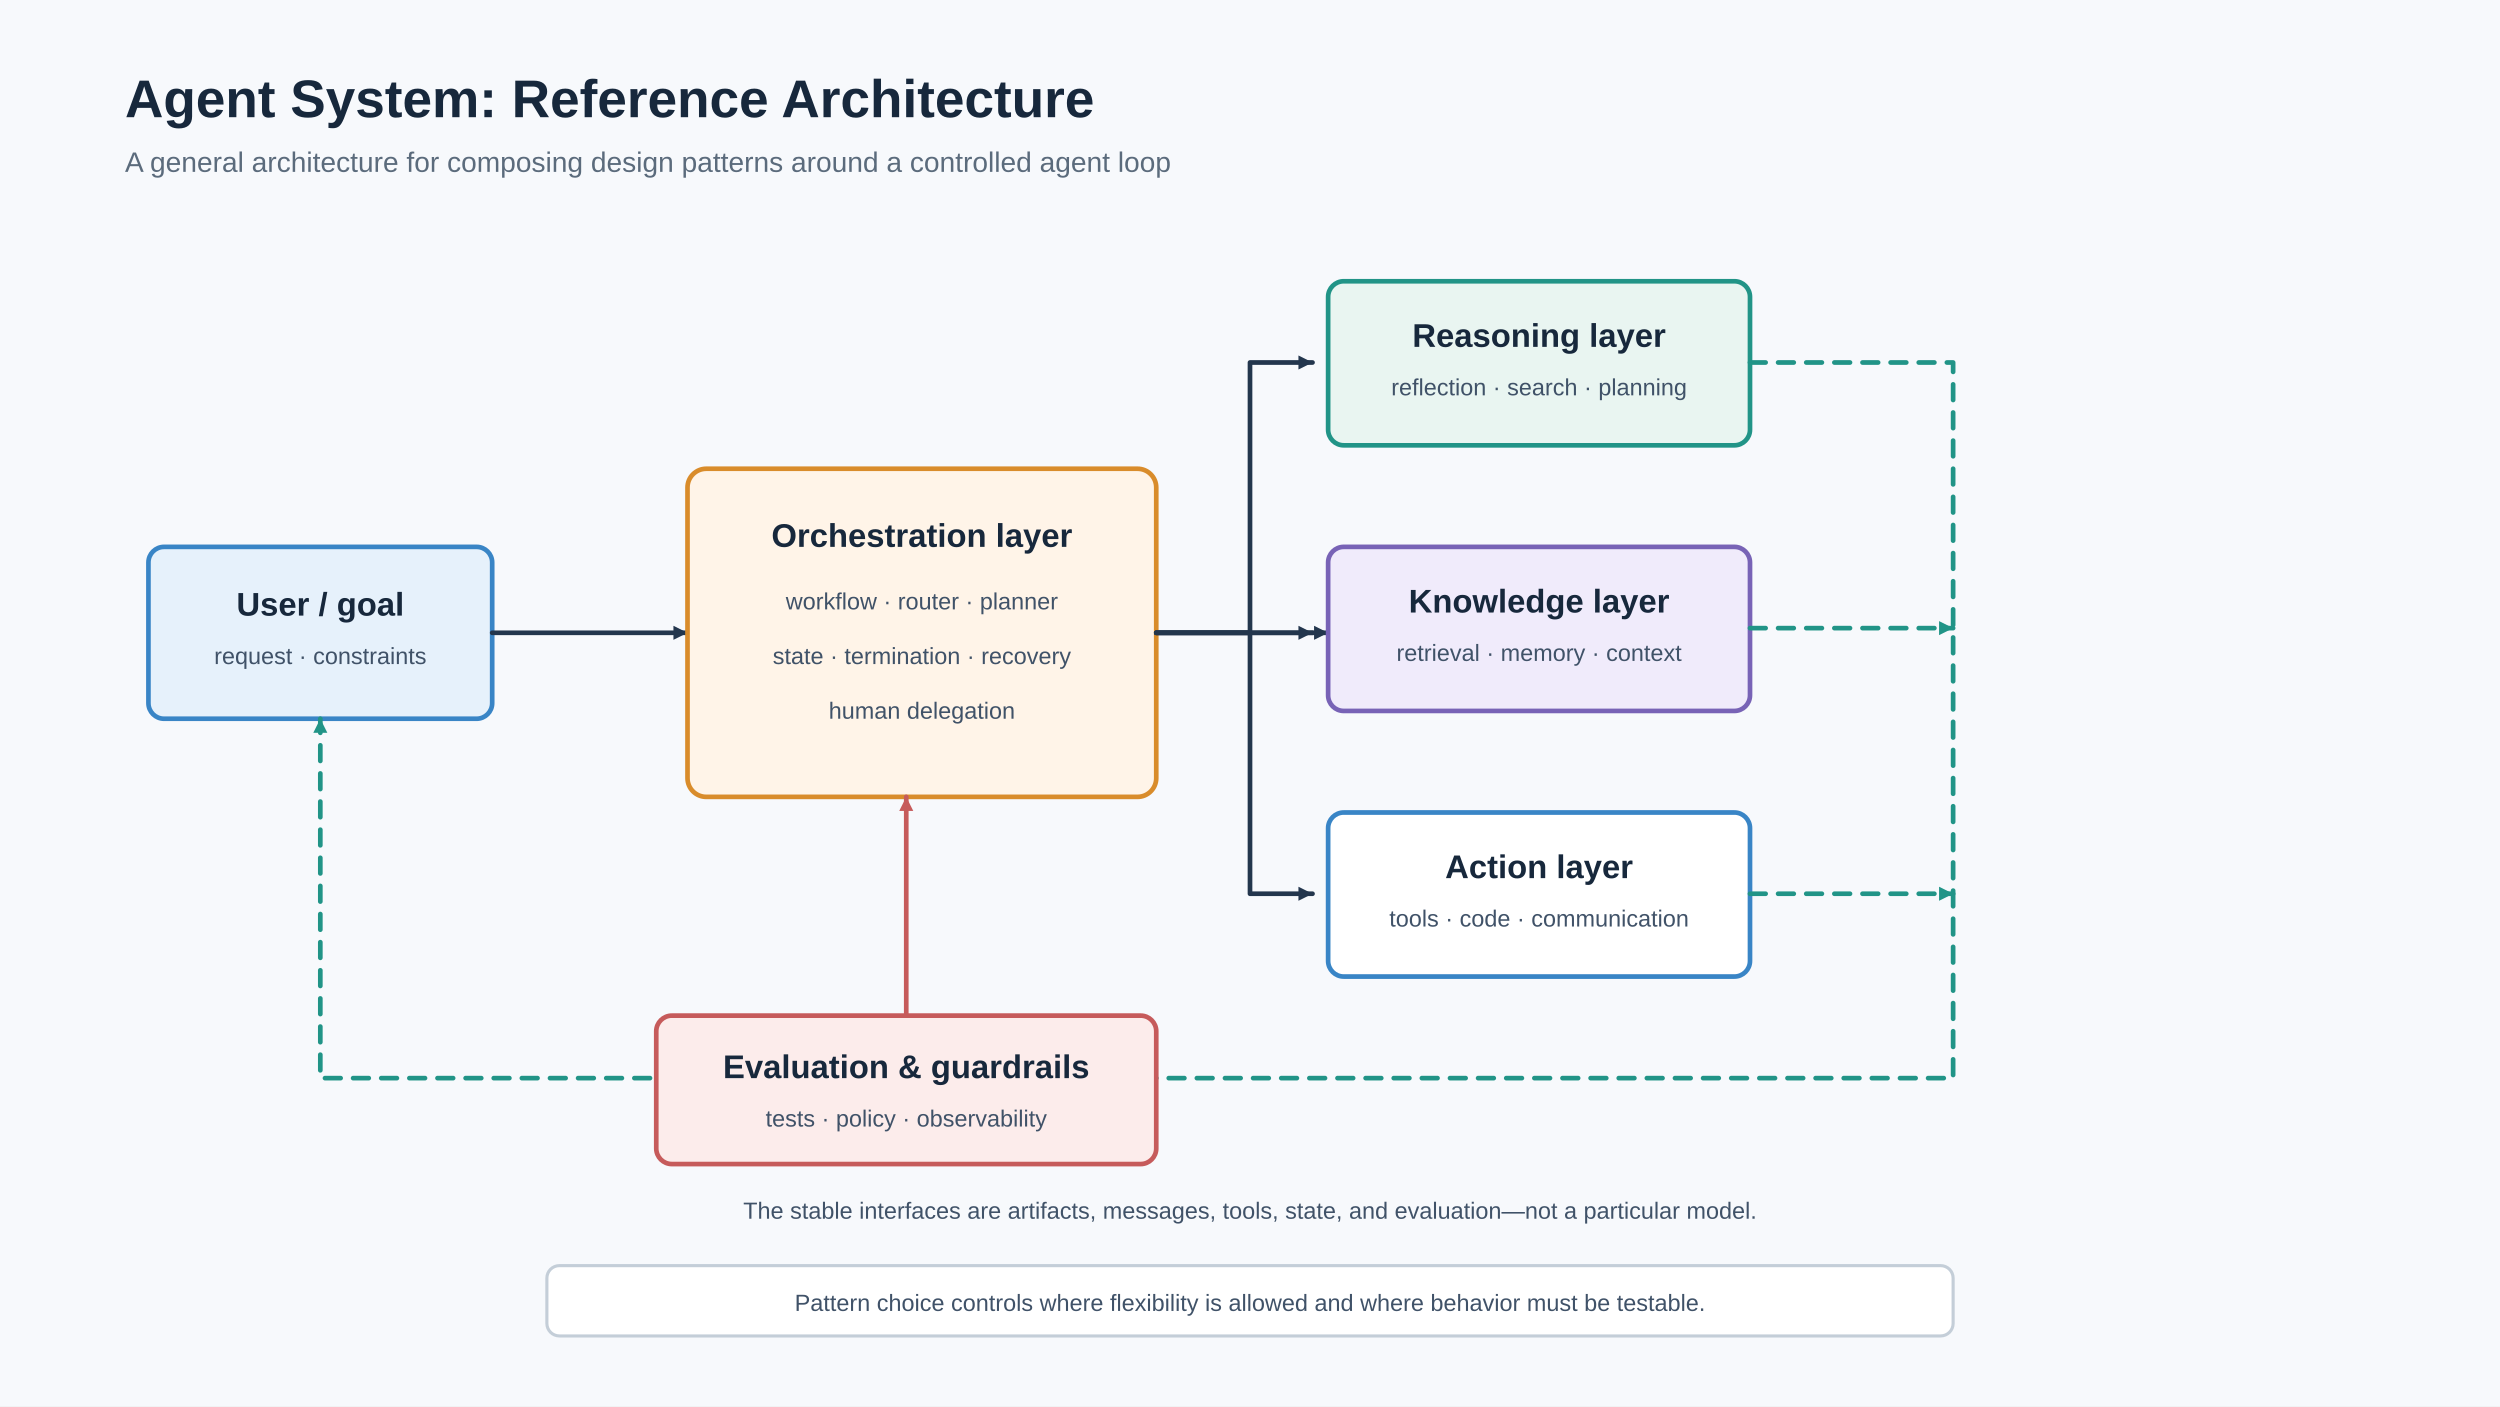
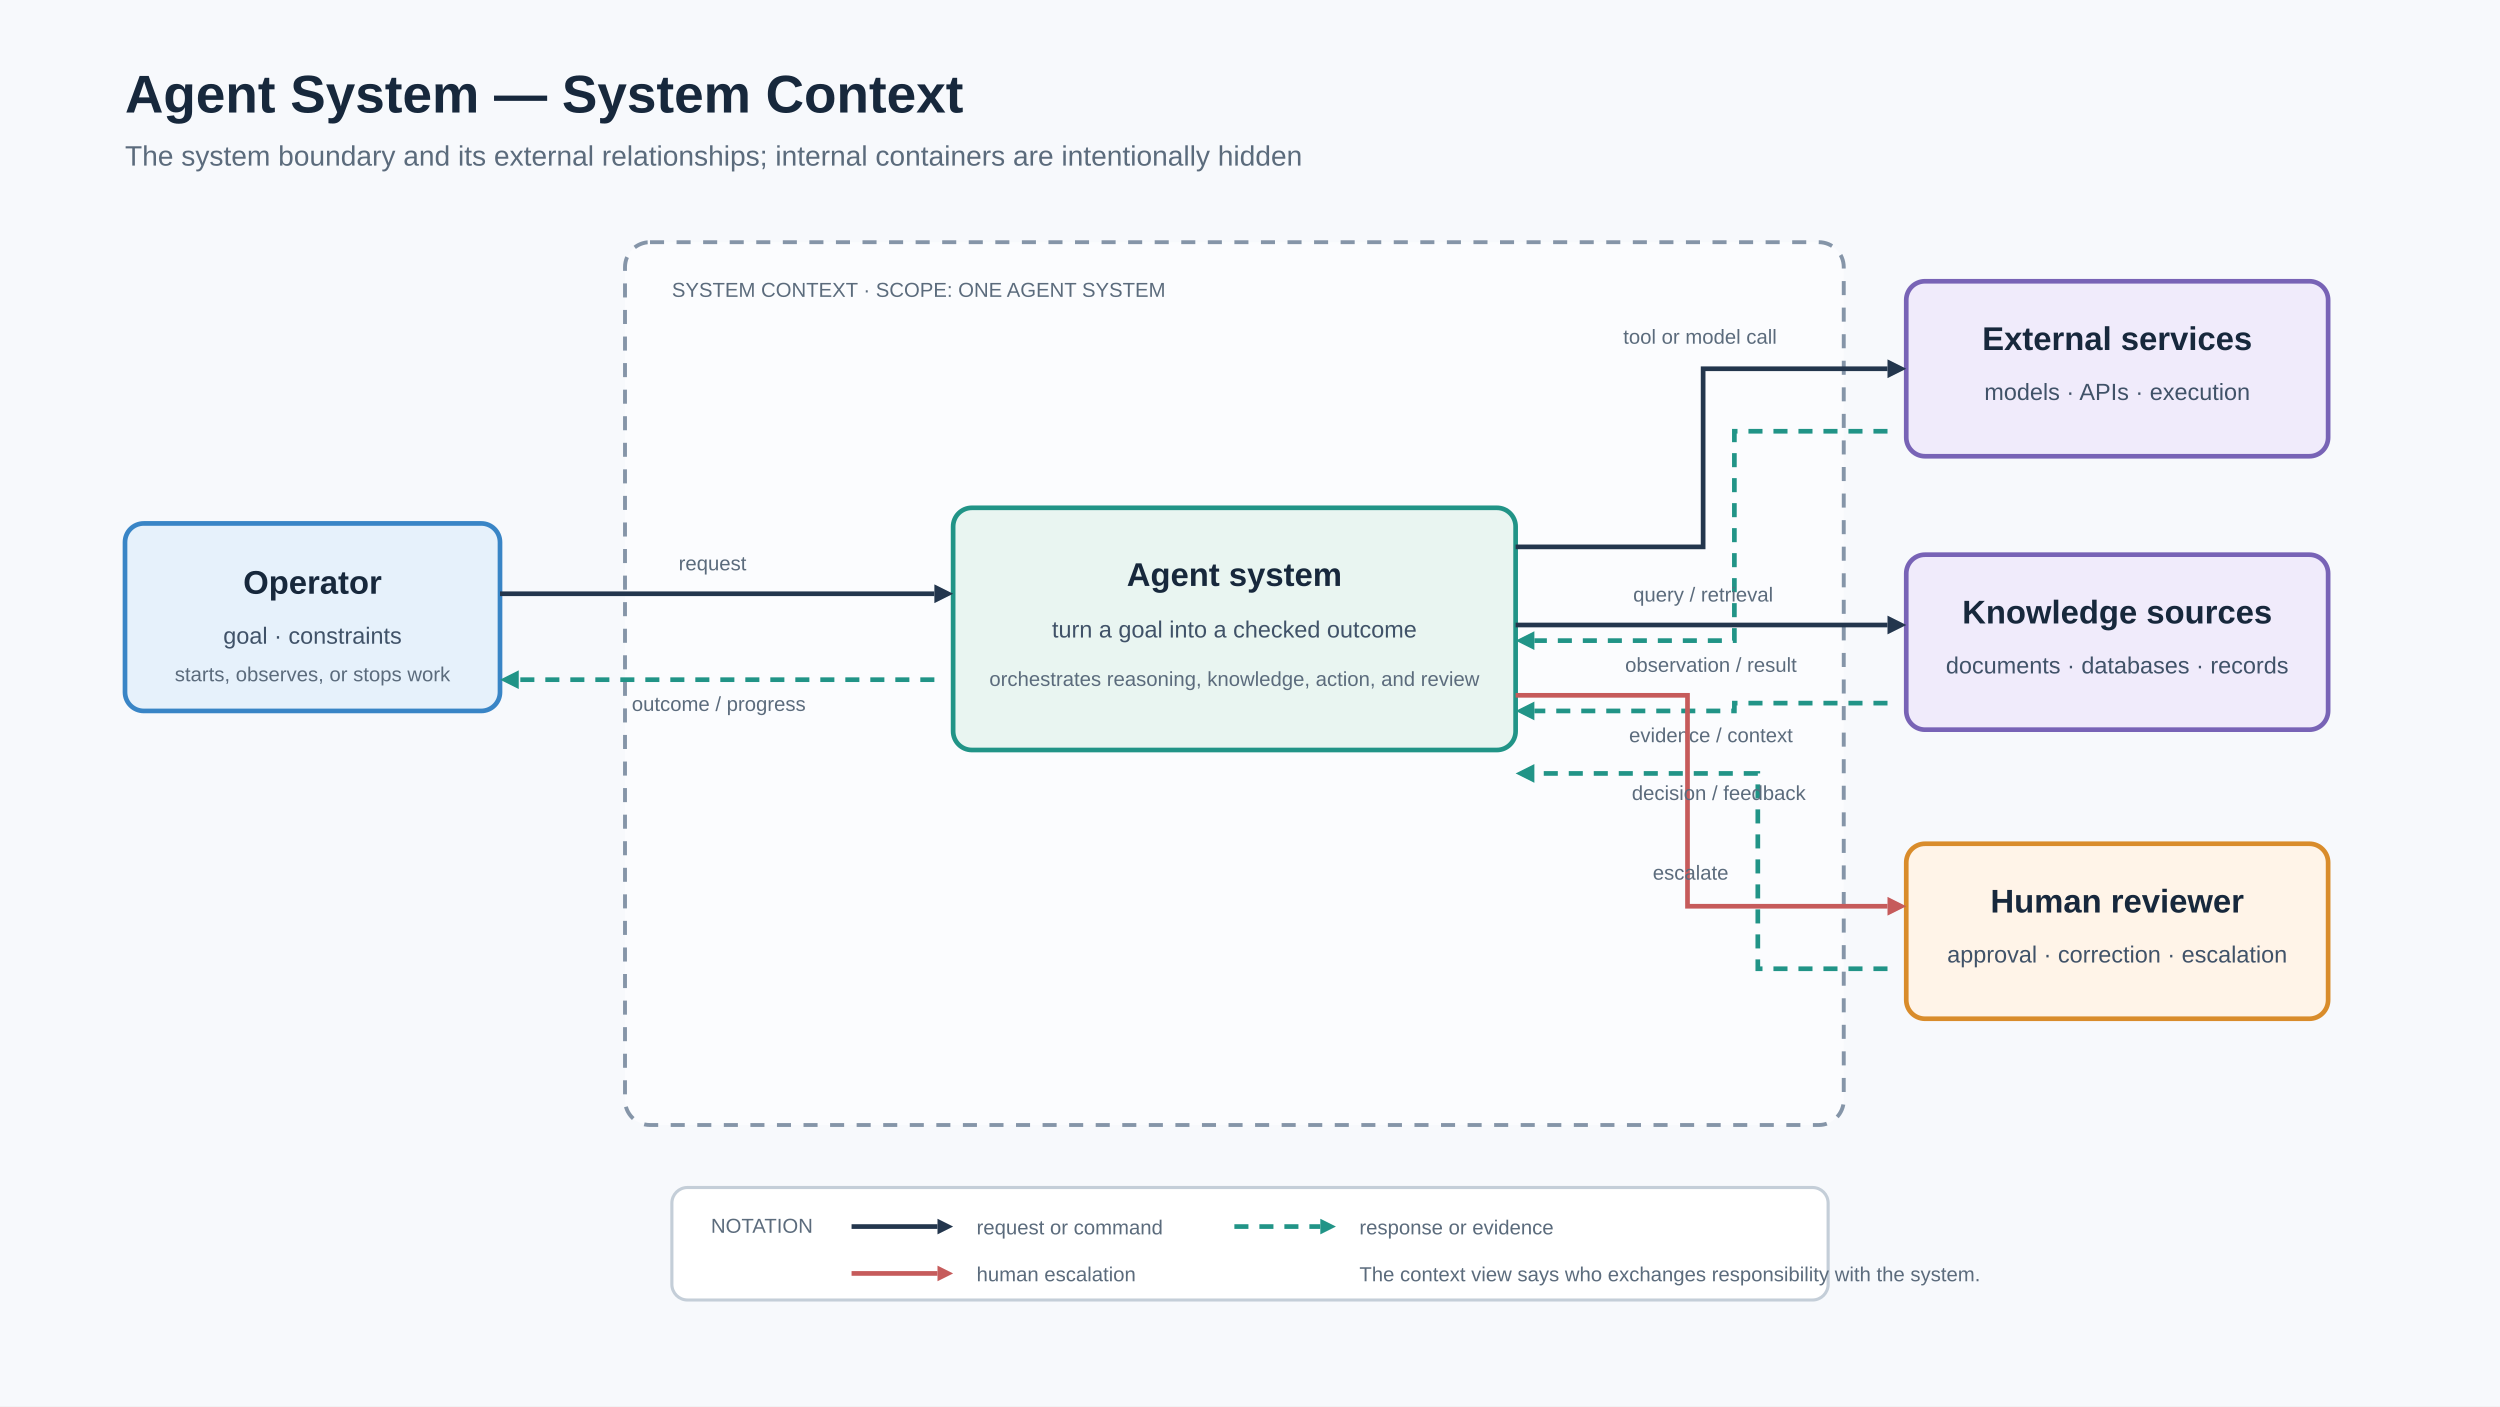
- <svg xmlns="http://www.w3.org/2000/svg" width="1600" height="900" viewBox="0 0 1600 900">
+ <svg xmlns="http://www.w3.org/2000/svg" width="1600" height="900" viewBox="0 0 1600 900" role="img" aria-labelledby="figure-title figure-desc">
  <defs>
-     <style>.al{fill:#23364d;stroke:none}.ad{fill:#219487;stroke:none}.ar{fill:#c65b5b;stroke:none}.t{font:700 34px Arial;fill:#17283c}.u{font:400 18px Arial;fill:#5b6b7c}.h{font:700 21px Arial;fill:#17283c}.s{font:400 15px Arial;fill:#405268}.b{stroke-width:3}.l{stroke:#23364d;stroke-width:3;fill:none;stroke-linecap:round;stroke-linejoin:round}.d{stroke:#219487;stroke-width:3;stroke-dasharray:10 8;fill:none;stroke-linecap:round;stroke-linejoin:round}.r{stroke:#c65b5b;stroke-width:3;fill:none;stroke-linecap:round;stroke-linejoin:round}</style>
+     <style>
+     .title{font:700 34px Arial,sans-serif;fill:#17283c}
+     .subtitle{font:400 18px Arial,sans-serif;fill:#5b6b7c}
+     .heading{font:700 21px Arial,sans-serif;fill:#17283c}
+     .body{font:400 15px Arial,sans-serif;fill:#405268}
+     .small{font:400 13px Arial,sans-serif;fill:#5b6b7c}
+     .scope{fill:#fbfcfe;stroke:#8595a8;stroke-width:2.5;stroke-dasharray:9 8}
+     .person{fill:#e6f1fb;stroke:#3985c6;stroke-width:3}
+     .system{fill:#e9f5f1;stroke:#219487;stroke-width:3}
+     .external{fill:#f0ebfb;stroke:#7863b6;stroke-width:3}
+     .review{fill:#fff4e8;stroke:#d98c2b;stroke-width:3}
+     .relation{stroke:#23364d;stroke-width:3;fill:none;stroke-linecap:butt;stroke-linejoin:miter}
+     .reply{stroke:#219487;stroke-width:3;stroke-dasharray:9 7;fill:none;stroke-linecap:butt;stroke-linejoin:miter}
+     .escalation{stroke:#c65b5b;stroke-width:3;fill:none;stroke-linecap:butt;stroke-linejoin:miter}
+     .arrow{fill:#23364d}
+     .reply-arrow{fill:#219487}
+     .escalation-arrow{fill:#c65b5b}
+   </style>
  </defs>
  <rect width="1600" height="900" fill="#f7f9fc" />
-   <text x="80" y="75" class="t">Agent System: Reference Architecture</text>
-   <text x="80" y="110" class="u">A general architecture for composing design patterns around a controlled agent loop</text>
-   <rect x="95" y="350" width="220" height="110" rx="10" fill="#e6f1fb" stroke="#3985c6" class="b" />
-   <text x="205" y="394" text-anchor="middle" class="h">User / goal</text>
-   <text x="205" y="425" text-anchor="middle" class="s">request · constraints</text>
-   <path d="M315 405H440" class="l" />
-   <polygon points="440,405 431,400.5 431,409.5" class="al" />
-   <rect x="440" y="300" width="300" height="210" rx="12" fill="#fff4e8" stroke="#d98c2b" class="b" />
-   <text x="590" y="350" text-anchor="middle" class="h">Orchestration layer</text>
-   <text x="590" y="390" text-anchor="middle" class="s">workflow · router · planner</text>
-   <text x="590" y="425" text-anchor="middle" class="s">state · termination · recovery</text>
-   <text x="590" y="460" text-anchor="middle" class="s">human delegation</text>
-   <path d="M740 405H850" class="l" />
-   <polygon points="850,405 841,400.5 841,409.5" class="al" />
-   <rect x="850" y="180" width="270" height="105" rx="10" fill="#e9f5f1" stroke="#219487" class="b" />
-   <text x="985" y="222" text-anchor="middle" class="h">Reasoning layer</text>
-   <text x="985" y="253" text-anchor="middle" class="s">reflection · search · planning</text>
-   <rect x="850" y="350" width="270" height="105" rx="10" fill="#f0ebfb" stroke="#7863b6" class="b" />
-   <text x="985" y="392" text-anchor="middle" class="h">Knowledge layer</text>
-   <text x="985" y="423" text-anchor="middle" class="s">retrieval · memory · context</text>
-   <rect x="850" y="520" width="270" height="105" rx="10" fill="#fff" stroke="#3985c6" class="b" />
-   <text x="985" y="562" text-anchor="middle" class="h">Action layer</text>
-   <text x="985" y="593" text-anchor="middle" class="s">tools · code · communication</text>
-   <path d="M740 405H800V232H840" class="l" />
-   <polygon points="840,232 831,227.5 831,236.5" class="al" />
-   <path d="M740 405H840" class="l" />
-   <polygon points="840,405 831,400.5 831,409.5" class="al" />
-   <path d="M740 405H800V572H840" class="l" />
-   <polygon points="840,572 831,567.5 831,576.5" class="al" />
-   <path d="M1120 232H1250V690H205V460" class="d" />
-   <polygon points="205,460 200.5,469 209.5,469" class="ad" />
-   <path d="M1120 402H1250" class="d" />
-   <polygon points="1250,402 1241,397.5 1241,406.5" class="ad" />
-   <path d="M1120 572H1250" class="d" />
-   <polygon points="1250,572 1241,567.5 1241,576.5" class="ad" />
-   <rect x="420" y="650" width="320" height="95" rx="10" fill="#fceceb" stroke="#c65b5b" class="b" />
-   <text x="580" y="690" text-anchor="middle" class="h">Evaluation &amp; guardrails</text>
-   <text x="580" y="721" text-anchor="middle" class="s">tests · policy · observability</text>
-   <path d="M580 650V510" class="r" />
-   <polygon points="580,510 575.5,519 584.5,519" class="ar" />
-   <text x="800" y="780" text-anchor="middle" class="s">The stable interfaces are artifacts, messages, tools, state, and evaluation—not a particular model.</text>
-   <rect x="350" y="810" width="900" height="45" rx="8" fill="#fff" stroke="#c4ced8" stroke-width="2" />
-   <text x="800" y="839" text-anchor="middle" class="s">Pattern choice controls where flexibility is allowed and where behavior must be testable.</text>
+   <text x="80" y="72" class="title">Agent System — System Context</text>
+   <text x="80" y="106" class="subtitle">The system boundary and its external relationships; internal containers are intentionally hidden</text>
+   <rect x="400" y="155" width="780" height="565" rx="16" class="scope" />
+   <text x="430" y="190" class="small">SYSTEM CONTEXT · SCOPE: ONE AGENT SYSTEM</text>
+   <rect x="610" y="325" width="360" height="155" rx="12" class="system" />
+   <text x="790" y="375" text-anchor="middle" class="heading">Agent system</text>
+   <text x="790" y="408" text-anchor="middle" class="body">turn a goal into a checked outcome</text>
+   <text x="790" y="439" text-anchor="middle" class="small">orchestrates reasoning, knowledge, action, and review</text>
+   <rect x="80" y="335" width="240" height="120" rx="12" class="person" />
+   <text x="200" y="380" text-anchor="middle" class="heading">Operator</text>
+   <text x="200" y="412" text-anchor="middle" class="body">goal · constraints</text>
+   <text x="200" y="436" text-anchor="middle" class="small">starts, observes, or stops work</text>
+   <rect x="1220" y="180" width="270" height="112" rx="12" class="external" />
+   <text x="1355" y="224" text-anchor="middle" class="heading">External services</text>
+   <text x="1355" y="256" text-anchor="middle" class="body">models · APIs · execution</text>
+   <rect x="1220" y="355" width="270" height="112" rx="12" class="external" />
+   <text x="1355" y="399" text-anchor="middle" class="heading">Knowledge sources</text>
+   <text x="1355" y="431" text-anchor="middle" class="body">documents · databases · records</text>
+   <rect x="1220" y="540" width="270" height="112" rx="12" class="review" />
+   <text x="1355" y="584" text-anchor="middle" class="heading">Human reviewer</text>
+   <text x="1355" y="616" text-anchor="middle" class="body">approval · correction · escalation</text>
+   <path d="M320 380H598" class="relation" />
+   <polygon points="610,380 598,374 598,386" class="arrow" />
+   <text x="456" y="365" text-anchor="middle" class="small">request</text>
+   <path d="M598 435H332" class="reply" />
+   <polygon points="320,435 332,429 332,441" class="reply-arrow" />
+   <text x="460" y="455" text-anchor="middle" class="small">outcome / progress</text>
+   <path d="M970 350H1090V236H1208" class="relation" />
+   <polygon points="1220,236 1208,230 1208,242" class="arrow" />
+   <text x="1088" y="220" text-anchor="middle" class="small">tool or model call</text>
+   <path d="M1208 276H1110V410H982" class="reply" />
+   <polygon points="970,410 982,404 982,416" class="reply-arrow" />
+   <text x="1095" y="430" text-anchor="middle" class="small">observation / result</text>
+   <path d="M970 400H1208" class="relation" />
+   <polygon points="1220,400 1208,394 1208,406" class="arrow" />
+   <text x="1090" y="385" text-anchor="middle" class="small">query / retrieval</text>
+   <path d="M1208 450H1110V455H982" class="reply" />
+   <polygon points="970,455 982,449 982,461" class="reply-arrow" />
+   <text x="1095" y="475" text-anchor="middle" class="small">evidence / context</text>
+   <path d="M970 445H1080V580H1208" class="escalation" />
+   <polygon points="1220,580 1208,574 1208,586" class="escalation-arrow" />
+   <text x="1082" y="563" text-anchor="middle" class="small">escalate</text>
+   <path d="M1208 620H1125V495H982" class="reply" />
+   <polygon points="970,495 982,489 982,501" class="reply-arrow" />
+   <text x="1100" y="512" text-anchor="middle" class="small">decision / feedback</text>
+   <rect x="430" y="760" width="740" height="72" rx="10" fill="#ffffff" stroke="#c4ced8" stroke-width="2" />
+   <text x="455" y="789" class="small">NOTATION</text>
+   <line x1="545" y1="785" x2="600" y2="785" class="relation" />
+   <polygon points="610,785 600,780 600,790" class="arrow" />
+   <text x="625" y="790" class="small">request or command</text>
+   <line x1="790" y1="785" x2="845" y2="785" class="reply" />
+   <polygon points="855,785 845,780 845,790" class="reply-arrow" />
+   <text x="870" y="790" class="small">response or evidence</text>
+   <line x1="545" y1="815" x2="600" y2="815" class="escalation" />
+   <polygon points="610,815 600,810 600,820" class="escalation-arrow" />
+   <text x="625" y="820" class="small">human escalation</text>
+   <text x="870" y="820" class="small">The context view says who exchanges responsibility with the system.</text>
</svg>
